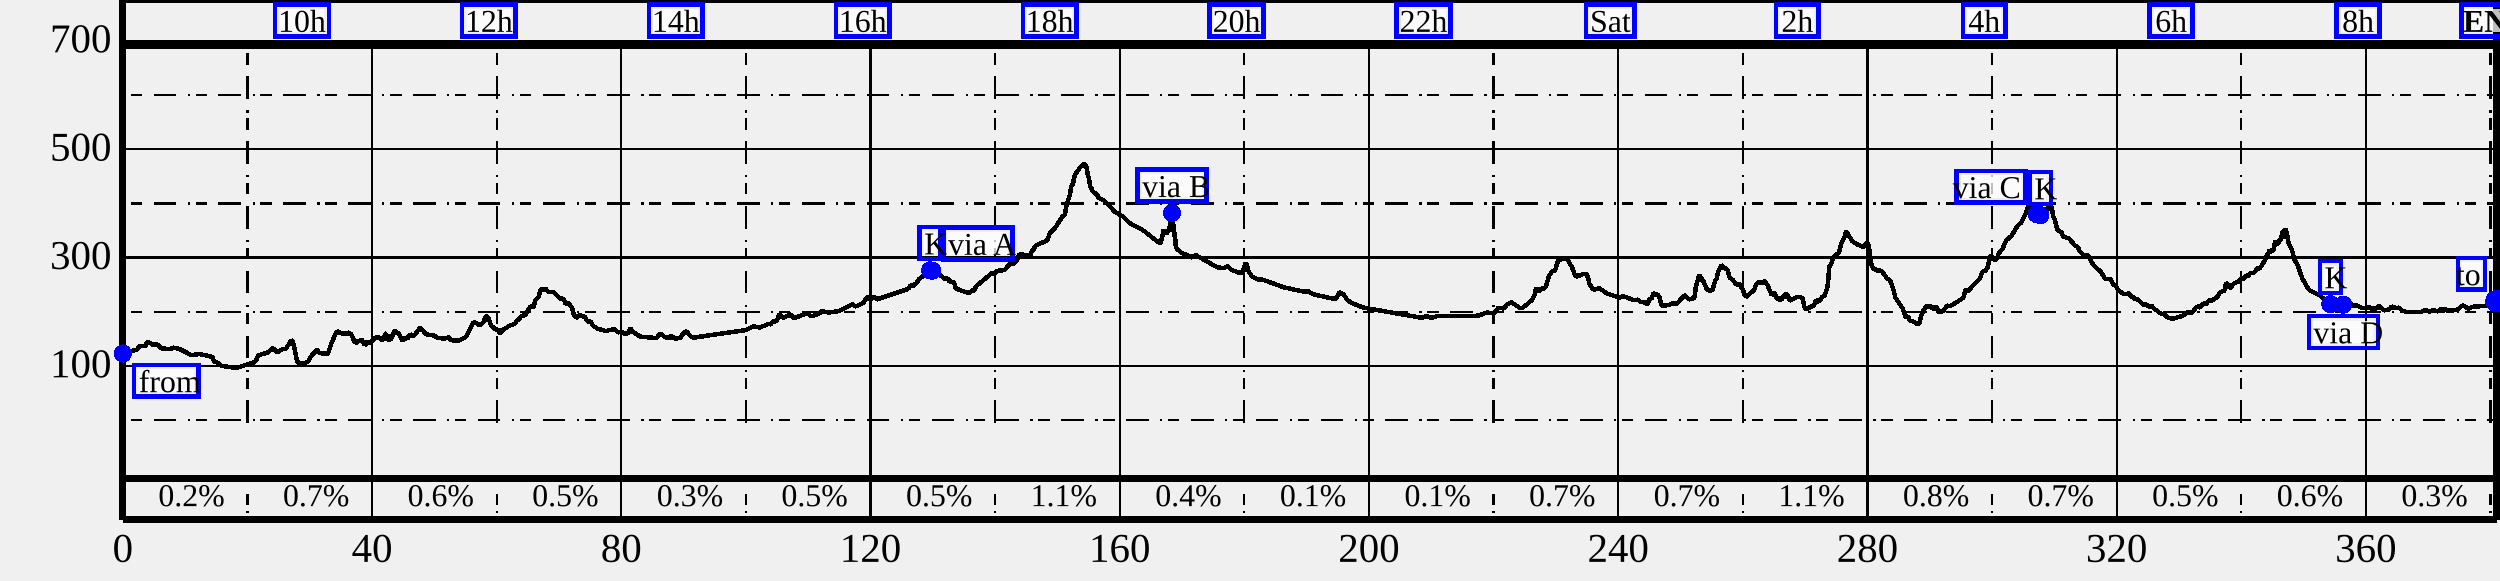
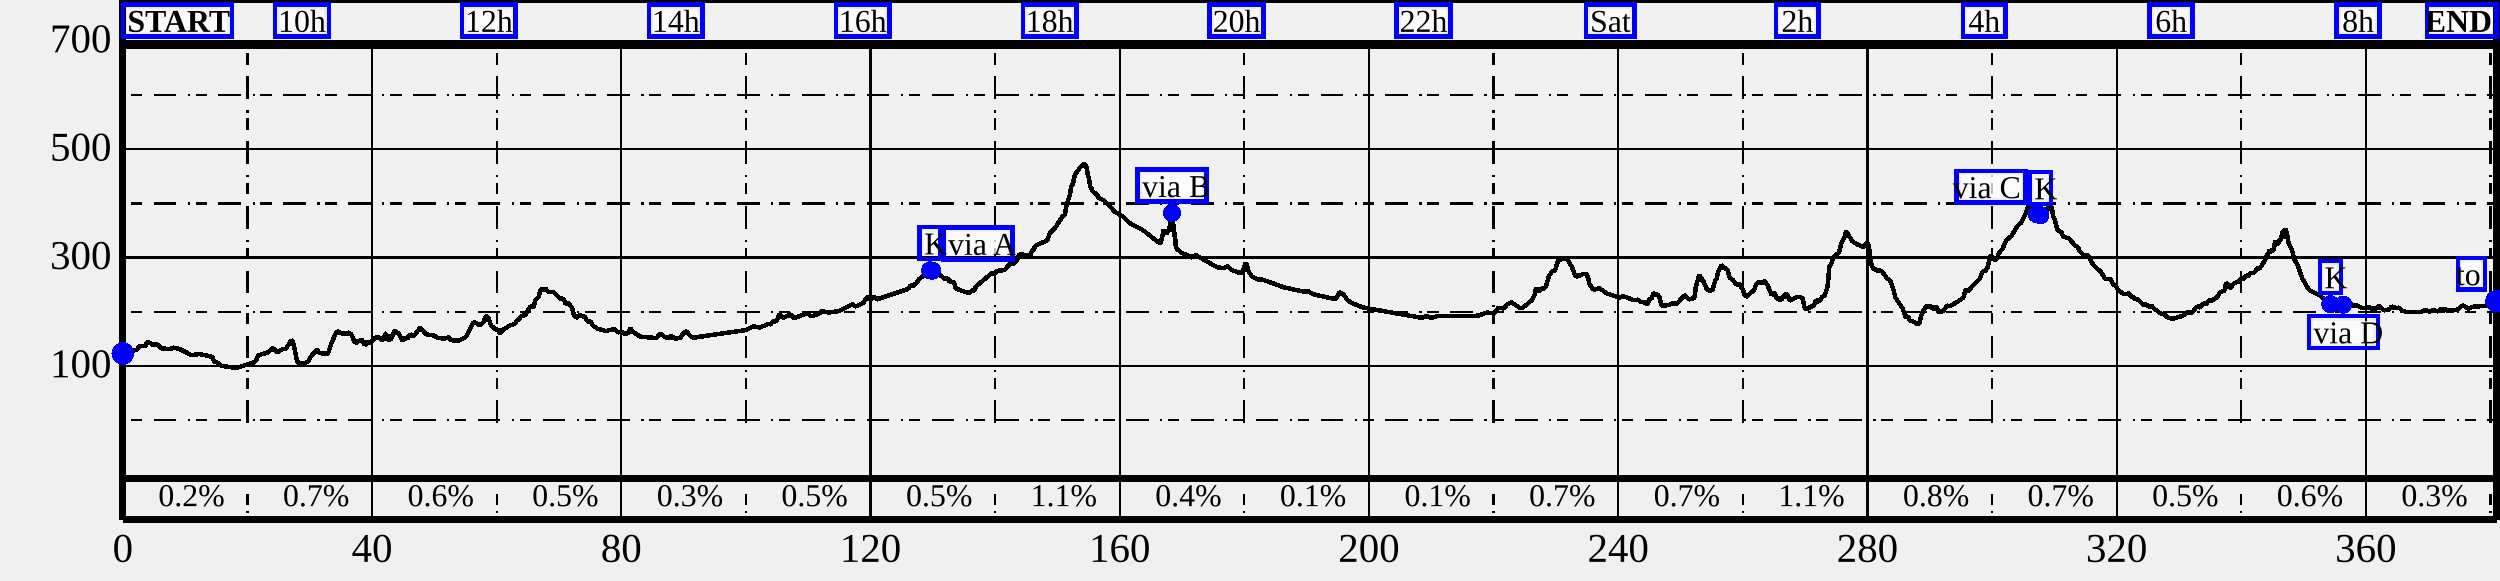
<svg xmlns="http://www.w3.org/2000/svg" height="255" width="1099">
  <g font-size="18" id="world" shape-rendering="crispEdges">
    <g id="BG" />
    <g id="SB" transform="translate(54 230)">
      <text text-anchor="middle" x="0" y="17">
0
</text>
      <text text-anchor="middle" x="109.56" y="17">
40
</text>
      <text text-anchor="middle" x="219.119" y="17">
80
</text>
      <text text-anchor="middle" x="328.679" y="17">
120
</text>
      <text text-anchor="middle" x="438.238" y="17">
160
</text>
      <text text-anchor="middle" x="547.798" y="17">
200
</text>
      <text text-anchor="middle" x="657.358" y="17">
240
</text>
      <text text-anchor="middle" x="766.917" y="17">
280
</text>
      <text text-anchor="middle" x="876.477" y="17">
320
</text>
      <text text-anchor="middle" x="986.036" y="17">
360
</text>
    </g>
    <g id="SD" transform="translate(54 0)">
      <path d="M0,0 L1043.5,0" stroke="black" stroke-width="3" />
      <path d="M0,0 L0,228.5" stroke="black" stroke-width="3" />
      <path d="M0,228.5 L1043.5,228.5" stroke="black" stroke-width="3" />
      <path d="M1043.5,0 L1043.5,228.5" stroke="black" stroke-width="3" />
      <path d="M0,228.5 L1043.5,228.5" stroke="black" stroke-width="1" />
      <path d="M0,20 L0,228.5" stroke="black" stroke-width="1" />
      <path d="M109.56,20 L109.56,228.5" stroke="black" stroke-width="1" />
      <path d="M219.119,20 L219.119,228.5" stroke="black" stroke-width="1" />
      <path d="M328.679,20 L328.679,228.5" stroke="black" stroke-width="1" />
      <path d="M438.238,20 L438.238,228.5" stroke="black" stroke-width="1" />
      <path d="M547.798,20 L547.798,228.5" stroke="black" stroke-width="1" />
      <path d="M657.357,20 L657.357,228.5" stroke="black" stroke-width="1" />
      <path d="M766.917,20 L766.917,228.5" stroke="black" stroke-width="1" />
      <path d="M876.477,20 L876.477,228.5" stroke="black" stroke-width="1" />
      <path d="M986.036,20 L986.036,228.5" stroke="black" stroke-width="1" />
      <path d="M54.78,20 L54.78,190.5" stroke="black" stroke-dasharray="1.0,2.5,5.0,5.0,10.0,5.0" />
      <path d="M164.339,20 L164.339,190.5" stroke="black" stroke-dasharray="1.0,2.5,5.0,5.0,10.0,5.0" />
      <path d="M273.899,20 L273.899,190.5" stroke="black" stroke-dasharray="1.0,2.5,5.0,5.0,10.0,5.0" />
      <path d="M383.459,20 L383.459,190.5" stroke="black" stroke-dasharray="1.0,2.5,5.0,5.0,10.0,5.0" />
      <path d="M493.018,20 L493.018,190.5" stroke="black" stroke-dasharray="1.0,2.5,5.0,5.0,10.0,5.0" />
      <path d="M602.578,20 L602.578,190.5" stroke="black" stroke-dasharray="1.0,2.5,5.0,5.0,10.0,5.0" />
      <path d="M712.137,20 L712.137,190.5" stroke="black" stroke-dasharray="1.0,2.5,5.0,5.0,10.0,5.0" />
      <path d="M821.697,20 L821.697,190.5" stroke="black" stroke-dasharray="1.0,2.5,5.0,5.0,10.0,5.0" />
      <path d="M931.256,20 L931.256,190.5" stroke="black" stroke-dasharray="1.0,2.5,5.0,5.0,10.0,5.0" />
      <path d="M1040.816,20 L1040.816,190.5" stroke="black" stroke-dasharray="1.0,2.5,5.0,5.0,10.0,5.0" />
      <path d="M0,160.875 L1043.5,160.875" stroke="black" stroke-width="1" />
      <path d="M0,113.25 L1043.5,113.25" stroke="black" stroke-width="1" />
      <path d="M0,65.625 L1043.5,65.625" stroke="black" stroke-width="1" />
      <path d="M0,18 L1043.5,18" stroke="black" stroke-width="1" />
      <path d="M0,184.688 L1043.5,184.688" stroke="black" stroke-dasharray="1.0,2.5,5.0,5.0,10.0,5.0" />
      <path d="M0,137.062 L1043.5,137.062" stroke="black" stroke-dasharray="1.0,2.5,5.0,5.0,10.0,5.0" />
      <path d="M0,89.438 L1043.5,89.438" stroke="black" stroke-dasharray="1.0,2.5,5.0,5.0,10.0,5.0" />
      <path d="M0,41.812 L1043.5,41.812" stroke="black" stroke-dasharray="1.0,2.5,5.0,5.0,10.0,5.0" />
      <path d="M0,-5.812 L1043.5,-5.812" stroke="black" stroke-dasharray="1.0,2.5,5.0,5.0,10.0,5.0" />
      <path d="M0,20 L1043.5,20" stroke="black" stroke-width="3" />
      <text font-size="14" text-anchor="end" x="44.78" y="222.5">
0.2%
</text>
      <text font-size="14" text-anchor="end" x="99.56" y="222.5">
0.7%
</text>
      <text font-size="14" text-anchor="end" x="154.339" y="222.5">
0.6%
</text>
      <text font-size="14" text-anchor="end" x="209.119" y="222.5">
0.5%
</text>
      <text font-size="14" text-anchor="end" x="263.899" y="222.5">
0.3%
</text>
      <text font-size="14" text-anchor="end" x="318.679" y="222.5">
0.5%
</text>
      <text font-size="14" text-anchor="end" x="373.459" y="222.5">
0.5%
</text>
      <text font-size="14" text-anchor="end" x="428.238" y="222.5">
1.1%
</text>
      <text font-size="14" text-anchor="end" x="483.018" y="222.5">
0.4%
</text>
      <text font-size="14" text-anchor="end" x="537.798" y="222.5">
0.1%
</text>
      <text font-size="14" text-anchor="end" x="592.578" y="222.5">
0.1%
</text>
      <text font-size="14" text-anchor="end" x="647.358" y="222.5">
0.7%
</text>
      <text font-size="14" text-anchor="end" x="702.137" y="222.5">
0.7%
</text>
      <text font-size="14" text-anchor="end" x="756.917" y="222.5">
1.1%
</text>
      <text font-size="14" text-anchor="end" x="811.697" y="222.5">
0.8%
</text>
      <text font-size="14" text-anchor="end" x="866.477" y="222.5">
0.7%
</text>
      <text font-size="14" text-anchor="end" x="921.256" y="222.5">
0.5%
</text>
      <text font-size="14" text-anchor="end" x="976.036" y="222.5">
0.6%
</text>
      <text font-size="14" text-anchor="end" x="1030.816" y="222.5">
0.3%
</text>
      <path d="M54.78,225.5 L54.78,210.5" stroke="black" stroke-dasharray="1.0,2.5,5.0,5.0,10.0,5.0" />
      <path d="M164.339,225.5 L164.339,210.5" stroke="black" stroke-dasharray="1.0,2.5,5.0,5.0,10.0,5.0" />
      <path d="M273.899,225.5 L273.899,210.5" stroke="black" stroke-dasharray="1.0,2.5,5.0,5.0,10.0,5.0" />
      <path d="M383.459,225.5 L383.459,210.5" stroke="black" stroke-dasharray="1.0,2.5,5.0,5.0,10.0,5.0" />
      <path d="M493.018,225.5 L493.018,210.5" stroke="black" stroke-dasharray="1.0,2.5,5.0,5.0,10.0,5.0" />
      <path d="M602.578,225.5 L602.578,210.5" stroke="black" stroke-dasharray="1.0,2.5,5.0,5.0,10.0,5.0" />
      <path d="M712.137,225.5 L712.137,210.5" stroke="black" stroke-dasharray="1.0,2.5,5.0,5.0,10.0,5.0" />
      <path d="M821.697,225.5 L821.697,210.5" stroke="black" stroke-dasharray="1.0,2.5,5.0,5.0,10.0,5.0" />
      <path d="M931.256,225.5 L931.256,210.5" stroke="black" stroke-dasharray="1.0,2.5,5.0,5.0,10.0,5.0" />
      <path d="M1040.816,225.5 L1040.816,210.5" stroke="black" stroke-dasharray="1.0,2.5,5.0,5.0,10.0,5.0" />
      <path d="M0,210.5 L1043.5,210.5" stroke="black" stroke-width="3" />
      <path d="M0.0,155.2 L6.2,153.7 L7.1,152.3 L10.1,152.0 L10.3,151.0 L11.0,150.2 L13.3,151.6 L15.0,151.3 L17.0,153.1 L20.8,153.5 L22.2,152.8 L24.7,153.3 L30.2,156.1 L33.7,155.6 L39.4,156.9 L40.2,159.0 L42.3,159.6 L42.9,160.7 L49.8,161.8 L57.7,159.3 L58.9,157.9 L59.5,156.2 L63.6,155.0 L65.5,153.3 L66.3,153.2 L67.9,154.9 L69.3,153.8 L71.8,153.2 L74.1,149.5 L74.6,149.9 L75.5,153.5 L76.5,158.3 L77.1,159.7 L79.5,159.9 L81.7,158.8 L82.4,157.0 L85.4,153.6 L86.3,155.2 L90.2,155.5 L92.0,150.1 L94.1,145.6 L97.5,147.0 L99.4,146.1 L100.4,147.0 L101.8,150.2 L102.7,150.6 L104.9,149.2 L106.4,151.7 L107.7,150.4 L108.9,150.8 L110.5,148.8 L111.6,148.3 L112.5,148.2 L114.0,149.7 L114.8,148.5 L115.4,146.7 L115.7,146.7 L116.5,149.4 L117.8,149.2 L119.5,145.2 L121.5,146.9 L123.0,149.8 L124.1,148.4 L125.2,148.8 L126.4,146.8 L127.6,148.1 L130.7,144.0 L133.4,147.0 L137.0,147.5 L138.3,148.6 L140.2,148.5 L140.7,149.2 L143.2,148.2 L144.3,149.5 L147.5,149.8 L150.8,148.1 L154.2,141.5 L157.0,143.0 L158.4,141.7 L159.8,138.7 L160.6,139.6 L161.9,143.1 L161.9,143.7 L162.6,143.4 L163.6,144.8 L164.7,144.7 L165.6,146.4 L166.1,146.4 L167.4,144.8 L170.1,143.1 L172.5,142.3 L173.0,141.1 L174.0,140.6 L175.0,139.1 L177.0,138.4 L179.1,134.7 L180.6,135.0 L181.3,132.0 L182.8,130.5 L183.5,127.4 L184.3,127.1 L184.9,128.0 L185.7,126.6 L186.9,128.2 L189.4,128.5 L192.1,131.2 L193.8,131.4 L194.6,133.5 L196.0,133.3 L197.5,135.3 L198.2,138.1 L199.2,139.8 L200.8,138.6 L203.1,139.3 L204.3,141.3 L205.6,141.3 L206.7,143.2 L208.9,144.6 L212.4,145.5 L216.0,144.6 L217.8,146.1 L219.3,145.8 L220.8,146.8 L222.2,146.3 L222.9,144.8 L223.0,143.9 L223.7,145.5 L227.5,148.0 L234.6,148.6 L236.1,146.6 L238.9,148.5 L240.2,148.5 L241.0,147.7 L242.8,148.8 L245.0,148.6 L246.5,146.3 L247.7,145.6 L249.9,148.1 L251.1,148.4 L273.9,145.1 L277.3,143.5 L280.0,144.0 L283.8,142.4 L284.9,142.6 L285.7,141.2 L287.1,141.3 L288.0,139.9 L288.5,138.1 L290.4,139.8 L293.6,138.1 L294.9,139.9 L300.9,137.7 L302.6,139.1 L306.4,137.7 L307.7,136.3 L308.0,137.0 L310.3,137.4 L314.9,136.7 L320.7,133.7 L321.7,134.7 L323.0,134.4 L325.8,132.9 L326.5,131.3 L327.6,130.4 L328.3,131.8 L330.0,130.5 L331.5,131.6 L344.7,127.2 L345.8,126.4 L346.0,125.3 L347.3,125.7 L349.0,124.3 L349.9,122.8 L352.3,120.9 L353.1,119.4 L355.8,118.2 L358.4,119.4 L359.2,120.9 L361.3,122.6 L362.7,122.3 L363.4,123.8 L365.1,123.9 L365.7,125.0 L365.9,126.3 L366.8,127.1 L372.1,128.9 L373.3,127.6 L374.4,127.6 L375.0,125.9 L382.1,120.0 L383.0,120.5 L384.2,119.1 L387.6,118.7 L390.1,115.8 L391.7,115.9 L393.1,114.3 L394.0,112.1 L394.8,111.4 L396.6,112.5 L399.0,112.2 L399.7,110.2 L400.2,109.9 L401.2,108.0 L406.3,105.7 L407.6,102.3 L409.6,100.5 L413.2,94.9 L414.1,94.5 L414.6,91.2 L416.3,85.7 L416.9,82.0 L417.7,80.7 L418.4,77.1 L420.9,73.4 L422.5,72.0 L423.4,72.8 L423.8,74.1 L424.3,77.4 L424.6,78.1 L425.4,82.5 L425.8,82.7 L426.1,83.9 L428.3,85.6 L429.0,87.0 L431.4,88.2 L436.3,93.3 L439.4,95.0 L443.3,98.6 L448.2,101.0 L455.9,107.0 L456.2,106.6 L456.9,104.1 L457.5,101.1 L458.9,102.7 L459.7,101.3 L460.5,98.8 L460.8,95.9 L461.2,95.3 L461.7,97.8 L461.9,100.2 L462.1,101.4 L462.4,104.0 L462.7,105.5 L462.7,107.2 L462.9,108.1 L463.2,109.3 L465.2,111.0 L470.0,113.2 L471.6,112.1 L481.1,117.5 L484.1,117.9 L485.6,116.9 L487.1,118.5 L491.5,120.2 L492.2,119.4 L493.7,115.4 L494.0,116.1 L494.7,118.9 L496.2,121.4 L499.4,123.0 L501.0,122.9 L510.4,126.3 L519.6,128.3 L520.6,127.8 L523.5,129.4 L532.5,131.4 L533.4,131.2 L534.7,128.5 L536.6,129.3 L537.9,131.4 L539.8,133.0 L545.2,135.2 L571.0,139.7 L573.1,138.9 L575.2,139.7 L577.8,139.0 L595.8,138.8 L599.6,137.4 L602.8,137.8 L604.6,135.3 L607.0,135.6 L608.6,133.8 L610.4,132.9 L614.4,135.5 L615.4,135.3 L619.5,131.9 L620.7,129.4 L621.0,127.3 L621.4,126.7 L622.7,128.0 L623.8,126.8 L624.7,126.9 L625.6,126.0 L626.8,121.6 L628.2,119.3 L629.5,119.1 L631.0,114.4 L634.8,113.4 L636.3,116.5 L636.8,116.8 L638.4,121.0 L639.0,121.6 L642.3,120.4 L643.6,120.6 L644.5,123.5 L644.5,124.3 L644.7,124.7 L646.4,127.4 L649.1,126.7 L652.5,129.1 L658.2,130.8 L659.6,130.2 L664.5,132.0 L666.1,131.7 L666.9,132.6 L668.9,132.8 L669.5,133.6 L670.3,133.5 L671.4,131.0 L672.0,131.6 L672.8,128.9 L674.9,129.7 L675.5,130.7 L676.3,134.1 L676.8,134.3 L679.7,134.1 L681.5,133.2 L682.9,133.8 L686.5,129.7 L688.4,131.6 L690.8,131.0 L690.9,130.7 L691.5,126.1 L692.8,121.4 L693.1,121.1 L694.8,123.6 L695.9,126.1 L695.9,126.7 L697.0,127.6 L698.7,127.7 L700.1,123.2 L700.6,122.7 L701.2,119.8 L702.6,116.6 L705.4,118.7 L705.6,119.2 L706.3,122.0 L707.8,123.1 L709.2,125.1 L710.7,124.8 L711.5,126.7 L712.2,127.3 L712.8,129.6 L713.7,130.5 L717.2,127.4 L718.1,124.7 L719.3,124.0 L721.2,124.2 L721.7,123.3 L722.4,124.8 L722.8,124.8 L724.8,129.7 L726.0,128.5 L727.3,131.6 L728.3,131.3 L729.1,132.0 L729.7,130.5 L731.2,129.2 L731.8,129.6 L732.7,132.1 L736.1,130.5 L737.6,130.7 L738.4,131.1 L739.2,135.0 L740.0,135.9 L743.4,134.2 L744.3,132.0 L745.7,132.6 L747.0,130.5 L748.1,129.9 L749.2,126.8 L749.4,125.0 L749.5,125.0 L750.2,117.0 L751.1,115.8 L752.0,113.0 L754.4,111.0 L754.7,110.1 L755.3,107.2 L756.8,104.3 L757.6,101.6 L760.2,106.0 L762.3,107.4 L765.4,108.6 L766.3,107.0 L767.0,106.7 L767.5,108.2 L768.7,116.3 L769.5,118.4 L770.4,118.2 L771.6,119.3 L772.9,118.8 L775.5,122.3 L776.8,123.1 L778.2,126.7 L779.2,130.8 L782.5,135.8 L783.8,139.7 L784.7,138.8 L785.4,140.8 L787.5,141.5 L788.8,142.8 L790.0,141.5 L790.3,139.7 L791.4,136.6 L793.0,134.5 L794.2,134.4 L796.1,136.0 L796.8,135.0 L797.5,135.1 L798.2,137.1 L798.8,137.3 L800.4,136.7 L801.8,134.3 L803.3,134.6 L809.0,131.0 L810.1,127.5 L810.5,127.3 L811.2,128.3 L813.0,125.7 L816.4,122.5 L817.0,120.5 L817.7,119.3 L818.8,119.1 L819.6,117.9 L820.9,113.0 L821.3,112.3 L822.8,114.4 L824.0,113.5 L824.6,111.4 L826.2,109.6 L827.9,105.7 L830.2,103.7 L832.9,99.3 L834.4,98.0 L836.8,93.3 L837.3,91.2 L838.6,89.6 L840.0,92.6 L842.2,95.7 L844.9,92.4 L845.9,92.0 L846.7,90.4 L847.6,90.4 L848.2,92.7 L848.5,94.7 L849.4,96.9 L850.2,100.5 L850.9,101.4 L852.3,102.1 L852.6,103.3 L853.0,104.0 L855.6,104.9 L858.2,108.0 L859.4,108.5 L860.2,110.3 L861.8,112.0 L863.9,112.1 L866.1,116.3 L869.6,119.6 L871.4,122.6 L873.7,122.6 L875.0,125.1 L876.0,125.7 L877.5,127.9 L879.6,129.2 L882.1,129.1 L883.1,130.8 L883.8,130.5 L884.8,131.7 L885.5,131.3 L888.4,134.1 L889.4,133.8 L890.8,134.9 L892.0,134.4 L892.6,135.4 L896.1,138.0 L897.5,138.0 L898.4,139.3 L901.0,140.2 L905.3,138.9 L908.0,137.1 L909.5,137.6 L911.7,134.8 L913.1,135.1 L914.5,133.5 L916.0,133.7 L916.8,132.2 L918.4,132.1 L920.6,130.7 L922.0,128.4 L923.9,127.8 L924.6,124.4 L925.2,124.6 L925.7,126.1 L926.5,126.6 L928.2,124.4 L930.1,123.8 L931.4,122.3 L932.3,122.8 L933.2,121.0 L934.1,121.5 L935.3,120.1 L936.5,120.1 L937.6,119.0 L938.2,117.7 L939.4,118.0 L941.6,114.5 L942.3,112.4 L942.9,111.9 L943.7,110.0 L944.8,110.7 L945.5,109.8 L946.1,106.5 L946.4,105.7 L947.0,107.1 L947.5,107.2 L948.0,105.6 L948.8,105.1 L949.3,102.0 L950.7,100.8 L951.2,102.1 L952.0,106.6 L953.7,110.4 L954.6,114.0 L956.2,117.0 L958.0,122.2 L960.2,126.2 L961.3,127.6 L966.0,130.0 L970.0,133.5 L971.9,132.6 L975.5,134.0 L979.2,133.4 L980.3,134.4 L982.0,134.2 L984.5,135.4 L987.7,135.1 L988.8,136.0 L989.3,135.3 L990.8,135.6 L991.9,134.4 L994.0,136.4 L996.1,136.1 L997.4,134.7 L999.4,135.5 L1000.6,135.2 L1001.7,136.4 L1003.7,137.1 L1010.0,137.2 L1012.3,136.1 L1013.9,137.0 L1015.8,136.3 L1017.9,136.9 L1019.0,135.7 L1019.8,136.6 L1021.1,135.9 L1022.2,136.7 L1026.1,136.2 L1028.7,134.2 L1031.1,135.7 L1032.6,134.9 L1039.2,134.4 L1043.5,132.5" fill="transparent" id="track" stroke="black" stroke-linejoin="miter" stroke-miterlimit="1" stroke-width="2" />
      <g>
        <g />
        <g transform="translate(982.6125 17)">
          <rect fill="white" fill-opacity="0.75" height="10" id="label-bg" width="14.817" x="-7.409" y="-13" />
          <rect fill="none" height="14" id="label-dbg" stroke="blue" stroke-width="2" width="18.817" x="-9.409" y="-15" />
          <text font-size="14.0" font-style="normal" font-weight="normal" id="" text-anchor="middle" x="0.000" y="-3.000">
 8h
</text>
        </g>
        <g />
        <g transform="translate(900.4428 17)">
          <rect fill="white" fill-opacity="0.75" height="10" id="label-bg" width="14.817" x="-7.409" y="-13" />
          <rect fill="none" height="14" id="label-dbg" stroke="blue" stroke-width="2" width="18.817" x="-9.409" y="-15" />
          <text font-size="14.0" font-style="normal" font-weight="normal" id="" text-anchor="middle" x="0.000" y="-3.000">
 6h
</text>
        </g>
        <g />
        <g transform="translate(818.2731 17)">
          <rect fill="white" fill-opacity="0.75" height="10" id="label-bg" width="14.817" x="-7.409" y="-13" />
          <rect fill="none" height="14" id="label-dbg" stroke="blue" stroke-width="2" width="18.817" x="-9.409" y="-15" />
          <text font-size="14.0" font-style="normal" font-weight="normal" id="" text-anchor="middle" x="0.000" y="-3.000">
 4h
</text>
        </g>
        <g />
        <g transform="translate(736.1035 17)">
          <rect fill="white" fill-opacity="0.75" height="10" id="label-bg" width="14.817" x="-7.409" y="-13" />
          <rect fill="none" height="14" id="label-dbg" stroke="blue" stroke-width="2" width="18.817" x="-9.409" y="-15" />
          <text font-size="14.0" font-style="normal" font-weight="normal" id="" text-anchor="middle" x="0.000" y="-3.000">
 2h
</text>
        </g>
        <g />
        <g transform="translate(653.9338 17)">
          <rect fill="white" fill-opacity="0.75" height="10" id="label-bg" width="17.304" x="-8.652" y="-13" />
          <rect fill="none" height="14" id="label-dbg" stroke="blue" stroke-width="2" width="21.304" x="-10.652" y="-15" />
          <text font-size="14.0" font-style="normal" font-weight="normal" id="" text-anchor="middle" x="0.000" y="-3.000">
Sat
</text>
        </g>
        <g />
        <g transform="translate(571.7641 17)">
          <rect fill="white" fill-opacity="0.75" height="10" id="label-bg" width="19.625" x="-9.812" y="-13" />
          <rect fill="none" height="14" id="label-dbg" stroke="blue" stroke-width="2" width="23.625" x="-11.812" y="-15" />
          <text font-size="14.0" font-style="normal" font-weight="normal" id="" text-anchor="middle" x="0.000" y="-3.000">
22h
</text>
        </g>
        <g />
        <g transform="translate(489.5944 17)">
          <rect fill="white" fill-opacity="0.75" height="10" id="label-bg" width="19.625" x="-9.812" y="-13" />
          <rect fill="none" height="14" id="label-dbg" stroke="blue" stroke-width="2" width="23.625" x="-11.812" y="-15" />
          <text font-size="14.0" font-style="normal" font-weight="normal" id="" text-anchor="middle" x="0.000" y="-3.000">
20h
</text>
        </g>
        <g />
        <g transform="translate(407.4247 17)">
          <rect fill="white" fill-opacity="0.75" height="10" id="label-bg" width="19.625" x="-9.812" y="-13" />
          <rect fill="none" height="14" id="label-dbg" stroke="blue" stroke-width="2" width="23.625" x="-11.812" y="-15" />
          <text font-size="14.0" font-style="normal" font-weight="normal" id="" text-anchor="middle" x="0.000" y="-3.000">
18h
</text>
        </g>
        <g />
        <g transform="translate(325.255 17)">
          <rect fill="white" fill-opacity="0.75" height="10" id="label-bg" width="19.625" x="-9.812" y="-13" />
          <rect fill="none" height="14" id="label-dbg" stroke="blue" stroke-width="2" width="23.625" x="-11.812" y="-15" />
          <text font-size="14.0" font-style="normal" font-weight="normal" id="" text-anchor="middle" x="0.000" y="-3.000">
16h
</text>
        </g>
        <g />
        <g transform="translate(243.0853 17)">
          <rect fill="white" fill-opacity="0.75" height="10" id="label-bg" width="19.625" x="-9.812" y="-13" />
          <rect fill="none" height="14" id="label-dbg" stroke="blue" stroke-width="2" width="23.625" x="-11.812" y="-15" />
          <text font-size="14.0" font-style="normal" font-weight="normal" id="" text-anchor="middle" x="0.000" y="-3.000">
14h
</text>
        </g>
        <g />
        <g transform="translate(160.9156 17)">
          <rect fill="white" fill-opacity="0.75" height="10" id="label-bg" width="19.625" x="-9.812" y="-13" />
          <rect fill="none" height="14" id="label-dbg" stroke="blue" stroke-width="2" width="23.625" x="-11.812" y="-15" />
          <text font-size="14.0" font-style="normal" font-weight="normal" id="" text-anchor="middle" x="0.000" y="-3.000">
12h
</text>
        </g>
        <g />
        <g transform="translate(78.74595 17)">
          <rect fill="white" fill-opacity="0.75" height="10" id="label-bg" width="19.625" x="-9.812" y="-13" />
          <rect fill="none" height="14" id="label-dbg" stroke="blue" stroke-width="2" width="23.625" x="-11.812" y="-15" />
          <text font-size="14.0" font-style="normal" font-weight="normal" id="" text-anchor="middle" x="0.000" y="-3.000">
10h
</text>
        </g>
        <g>
          <circle cx="1043.5" cy="132.36" fill="Blue" id="9/wp" r="4" />
        </g>
        <g transform="translate(1043.5 132.3595)">
          <rect fill="white" fill-opacity="0.75" height="10" id="label-bg" width="8.02" x="-15.02" y="-17" />
          <rect fill="none" height="14" id="label-dbg" stroke="blue" stroke-width="2" width="12.02" x="-17.02" y="-19" />
          <text font-size="14.0" font-style="normal" font-weight="normal" id="9/wp/text" text-anchor="end" x="-7.000" y="-7.000">
to
</text>
        </g>
        <g>
          <circle cx="976.111" cy="133.907" fill="Blue" id="8/wp" r="4" />
        </g>
        <g transform="translate(976.111 133.9073)">
          <rect fill="white" fill-opacity="0.75" height="10" id="label-bg" width="26.339" x="-13.17" y="7" />
          <rect fill="none" height="14" id="label-dbg" stroke="blue" stroke-width="2" width="30.339" x="-15.17" y="5" />
          <text font-size="14.0" font-style="normal" font-weight="normal" id="8/wp/text" text-anchor="start" x="-13.170" y="17.000">
via D
</text>
        </g>
        <g>
          <circle cx="841.339" cy="94.081" fill="Blue" id="7/wp" r="4" />
        </g>
        <g transform="translate(841.3389 94.08094)">
          <rect fill="white" fill-opacity="0.75" height="10" id="label-bg" width="26.339" x="-33.339" y="-17" />
          <rect fill="none" height="14" id="label-dbg" stroke="blue" stroke-width="2" width="30.339" x="-35.339" y="-19" />
          <text font-size="14.0" font-style="normal" font-weight="normal" id="7/wp/text" text-anchor="end" x="-7.000" y="-7.000">
via C
</text>
        </g>
        <g>
          <circle cx="461.224" cy="93.605" fill="Blue" id="6/wp" r="4" />
        </g>
        <g transform="translate(461.224 93.60469)">
          <rect fill="white" fill-opacity="0.75" height="10" id="label-bg" width="26.339" x="-13.17" y="-17" />
          <rect fill="none" height="14" id="label-dbg" stroke="blue" stroke-width="2" width="30.339" x="-15.17" y="-19" />
          <text font-size="14.0" font-style="normal" font-weight="normal" id="6/wp/text" text-anchor="start" x="-13.170" y="-7.000">
via B
</text>
        </g>
        <g>
          <circle cx="355.759" cy="119.025" fill="Blue" id="5/wp" r="4" />
        </g>
        <g transform="translate(355.7588 119.0245)">
          <rect fill="white" fill-opacity="0.75" height="10" id="label-bg" width="26.339" x="7" y="-17" />
          <rect fill="none" height="14" id="label-dbg" stroke="blue" stroke-width="2" width="30.339" x="5" y="-19" />
          <text font-size="14.0" font-style="normal" font-weight="normal" id="5/wp/text" text-anchor="start" x="7.000" y="-7.000">
via A
</text>
        </g>
        <g>
-           <circle cx="0" cy="155.398" fill="Blue" id="4/wp" r="4" />
-         </g>
-         <g transform="translate(0 155.3981)">
-           <rect fill="white" fill-opacity="0.75" height="10" id="label-bg" width="24.184" x="7" y="7" />
-           <rect fill="none" height="14" id="label-dbg" stroke="blue" stroke-width="2" width="28.184" x="5" y="5" />
-           <text font-size="14.0" font-style="normal" font-weight="normal" id="4/wp/text" text-anchor="start" x="7.000" y="17.000">
- from
- </text>
-         </g>
-         <g>
-           <circle cx="354.908" cy="118.846" fill="Blue" id="3/wp" r="4" />
+           <circle cx="354.908" cy="118.846" fill="Blue" id="4/wp" r="4" />
        </g>
        <g transform="translate(354.9078 118.8459)">
+           <rect fill="white" fill-opacity="0.75" height="10" id="label-bg" width="5.284" x="-2.642" y="-17" />
+           <rect fill="none" height="14" id="label-dbg" stroke="blue" stroke-width="2" width="9.284" x="-4.642" y="-19" />
+           <text font-size="14.0" font-style="normal" font-weight="normal" id="4/wp/text" text-anchor="start" x="-2.642" y="-7.000">
+ K
+ </text>
+         </g>
+         <g>
+           <circle cx="842.93" cy="94.617" fill="Blue" id="3/wp" r="4" />
+         </g>
+         <g transform="translate(842.9296 94.61672)">
          <rect fill="white" fill-opacity="0.75" height="10" id="label-bg" width="5.284" x="-2.642" y="-17" />
          <rect fill="none" height="14" id="label-dbg" stroke="blue" stroke-width="2" width="9.284" x="-4.642" y="-19" />
          <text font-size="14.0" font-style="normal" font-weight="normal" id="3/wp/text" text-anchor="start" x="-2.642" y="-7.000">
K
</text>
        </g>
        <g>
-           <circle cx="842.93" cy="94.617" fill="Blue" id="2/wp" r="4" />
-         </g>
-         <g transform="translate(842.9296 94.61672)">
+           <circle cx="970.447" cy="133.729" fill="Blue" id="2/wp" r="4" />
+         </g>
+         <g transform="translate(970.4466 133.7287)">
          <rect fill="white" fill-opacity="0.75" height="10" id="label-bg" width="5.284" x="-2.642" y="-17" />
          <rect fill="none" height="14" id="label-dbg" stroke="blue" stroke-width="2" width="9.284" x="-4.642" y="-19" />
          <text font-size="14.0" font-style="normal" font-weight="normal" id="2/wp/text" text-anchor="start" x="-2.642" y="-7.000">
K
</text>
        </g>
        <g>
-           <circle cx="970.447" cy="133.729" fill="Blue" id="1/wp" r="4" />
-         </g>
-         <g transform="translate(970.4466 133.7287)">
-           <rect fill="white" fill-opacity="0.75" height="10" id="label-bg" width="5.284" x="-2.642" y="-17" />
-           <rect fill="none" height="14" id="label-dbg" stroke="blue" stroke-width="2" width="9.284" x="-4.642" y="-19" />
-           <text font-size="14.0" font-style="normal" font-weight="normal" id="1/wp/text" text-anchor="start" x="-2.642" y="-7.000">
- K
- </text>
-         </g>
-         <g>
-           <circle cx="1043.5" cy="132.36" fill="Blue" id="0/wp" r="5" />
+           <circle cx="1043.5" cy="132.36" fill="Blue" id="1/wp" r="5" />
        </g>
        <g transform="translate(1043.5 132.3595)">
-           <rect fill="white" fill-opacity="0.75" height="10" id="label-bg" width="26.638" x="-13.319" y="-128.36" />
-           <rect fill="none" height="14" id="label-dbg" stroke="blue" stroke-width="2" width="30.638" x="-15.319" y="-130.36" />
-           <text font-size="14.0" font-style="normal" font-weight="bold" id="0/wp/text" text-anchor="middle" x="0.000" y="-118.360">
+           <rect fill="white" fill-opacity="0.75" height="10" id="label-bg" width="26.638" x="-28.638" y="-128.36" />
+           <rect fill="none" height="14" id="label-dbg" stroke="blue" stroke-width="2" width="30.638" x="-30.638" y="-130.36" />
+           <text font-size="14.0" font-style="normal" font-weight="bold" id="1/wp/text" text-anchor="end" x="-2.000" y="-118.360">
END
</text>
        </g>
        <path d="M1043.50,22.00 L1043.50,126.36" id="link" stroke="black" stroke-linejoin="miter" stroke-miterlimit="1" stroke-width="0.5" />
+         <g>
+           <circle cx="0" cy="155.398" fill="Blue" id="0/wp" r="5" />
+         </g>
+         <g transform="translate(0 155.3981)">
+           <rect fill="white" fill-opacity="0.75" height="10" id="label-bg" width="43.963" x="2" y="-151.398" />
+           <rect fill="none" height="14" id="label-dbg" stroke="blue" stroke-width="2" width="47.963" x="0" y="-153.398" />
+           <text font-size="14.0" font-style="normal" font-weight="bold" id="0/wp/text" text-anchor="start" x="2.000" y="-141.398">
+ START
+ </text>
+         </g>
+         <path d="M0.00,22.00 L0.00,149.40" id="link" stroke="black" stroke-linejoin="miter" stroke-miterlimit="1" stroke-width="0.5" />
      </g>
    </g>
    <g id="SL" transform="translate(0 0)">
      <text text-anchor="end" x="49" y="165.875">
100
</text>
      <text text-anchor="end" x="49" y="118.25">
300
</text>
      <text text-anchor="end" x="49" y="70.625">
500
</text>
      <text text-anchor="end" x="49" y="23">
700
</text>
    </g>
  </g>
</svg>
